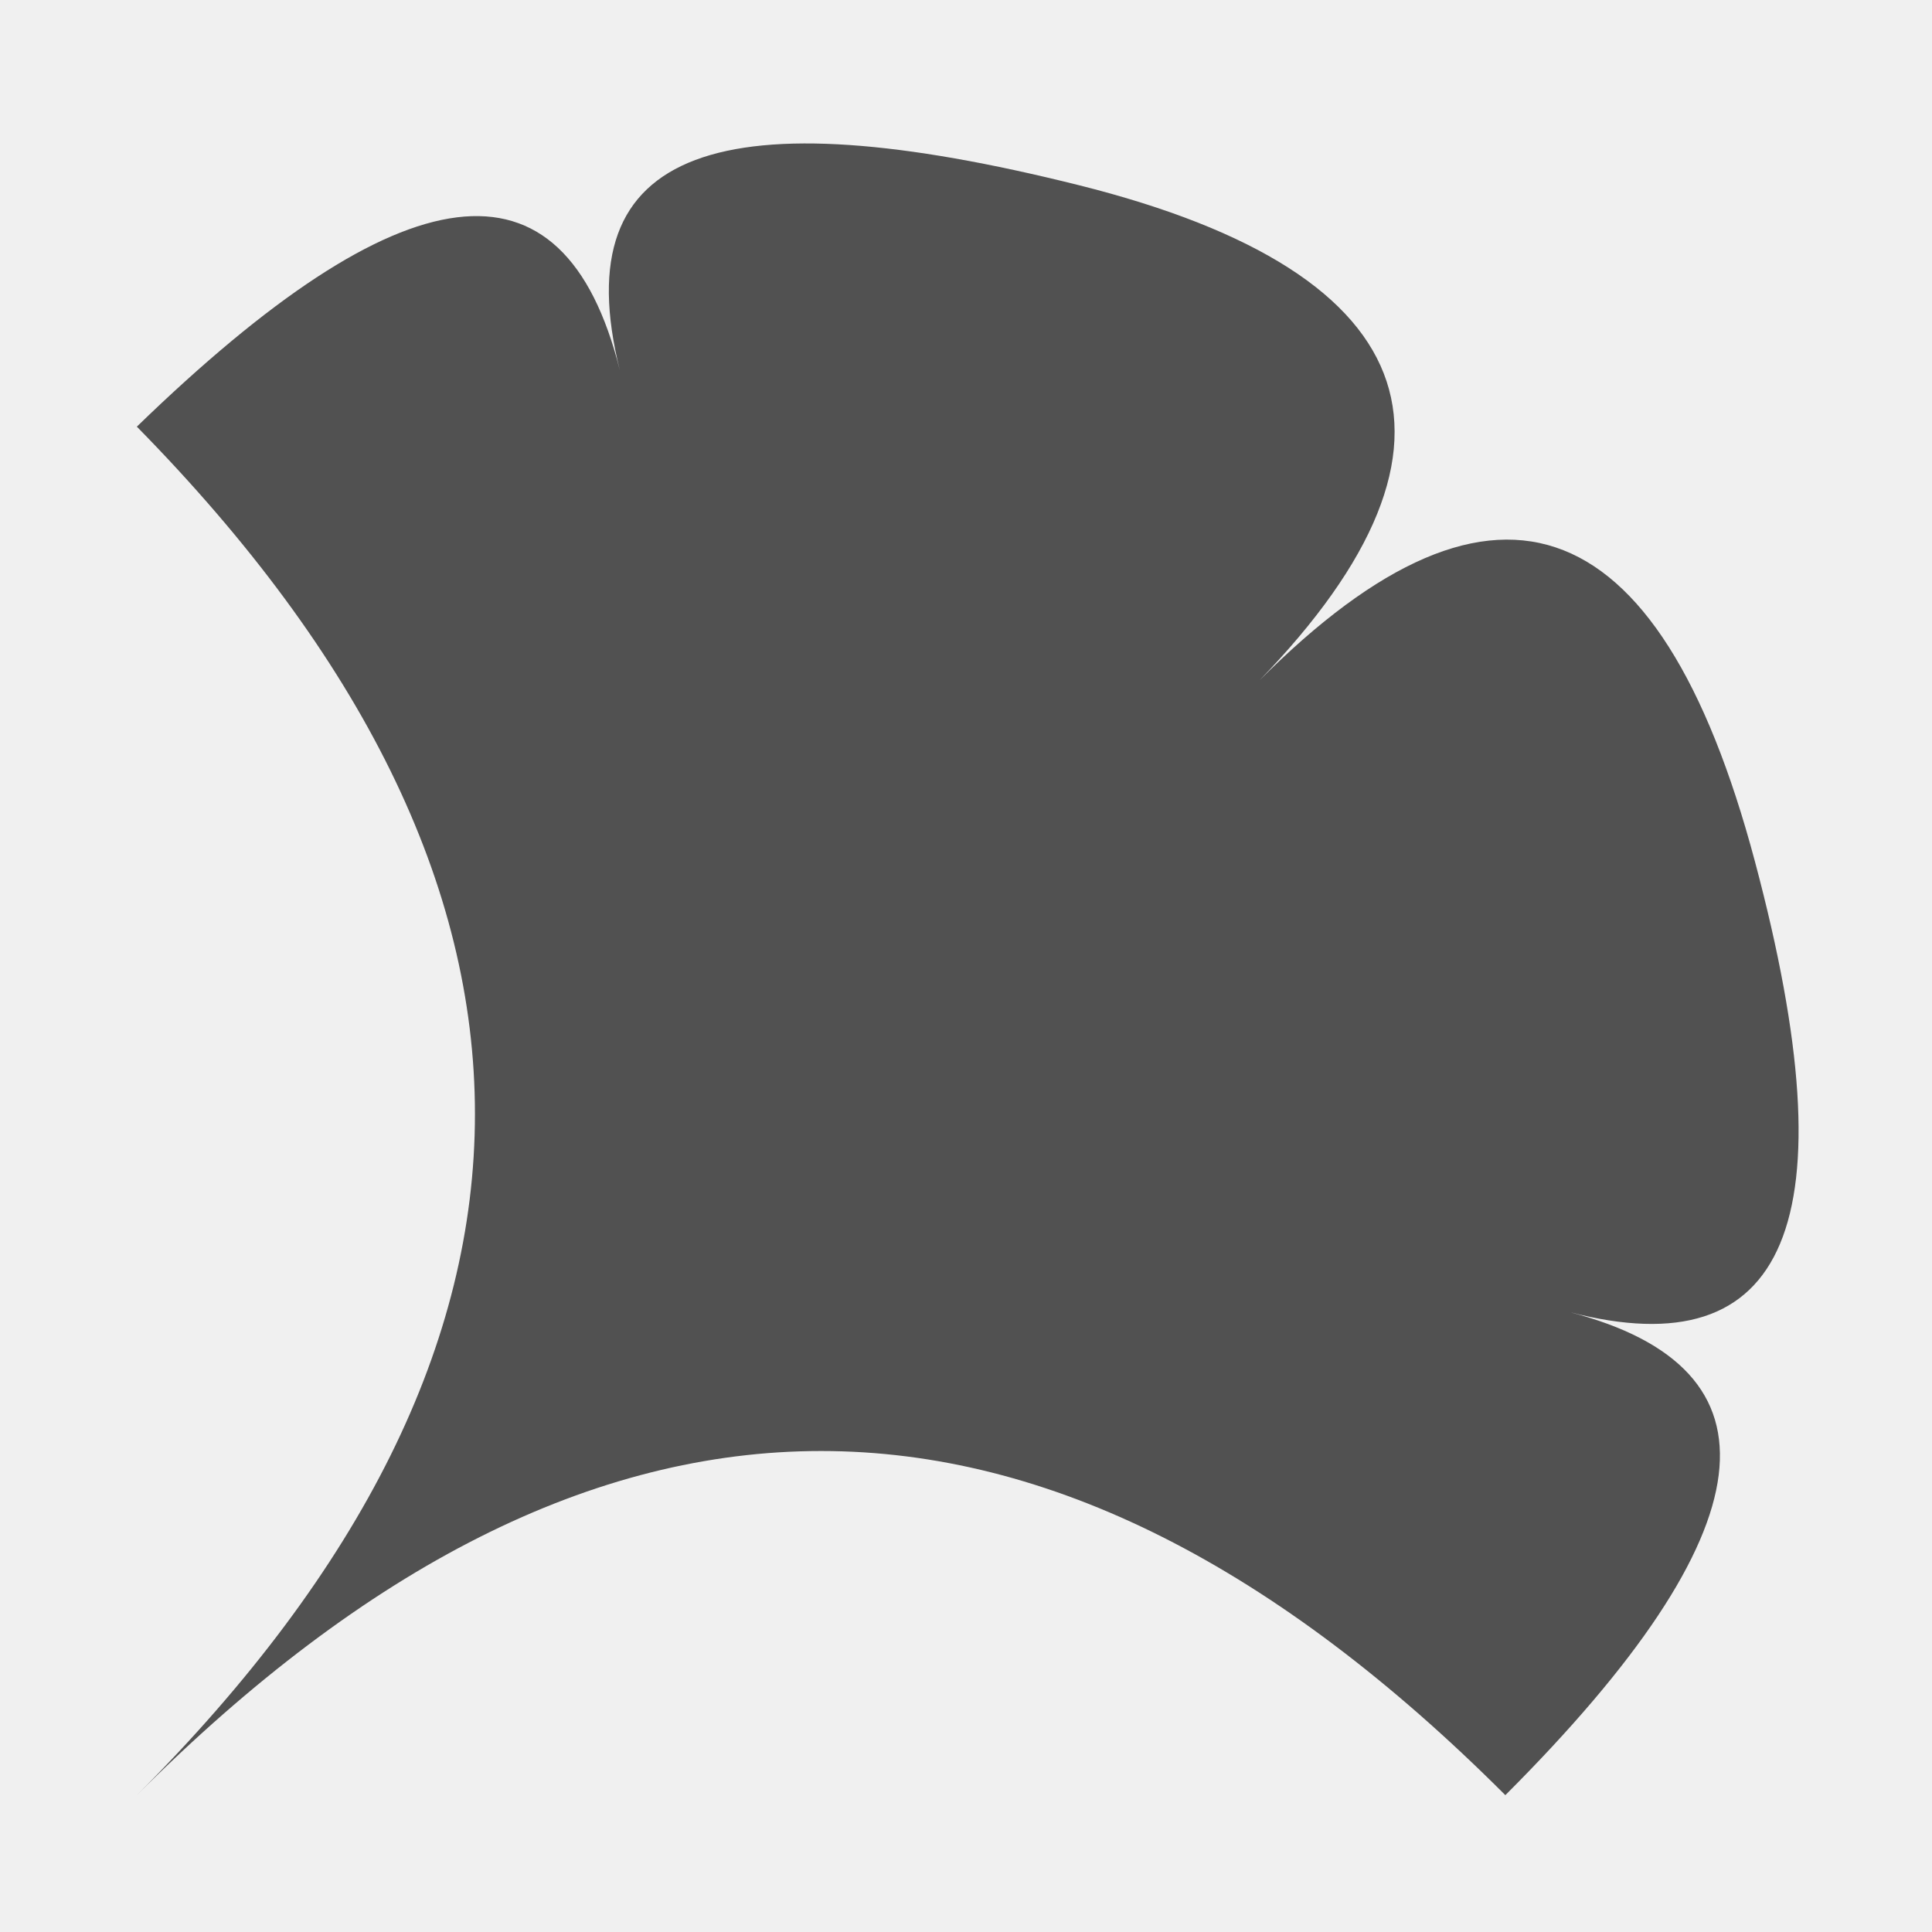
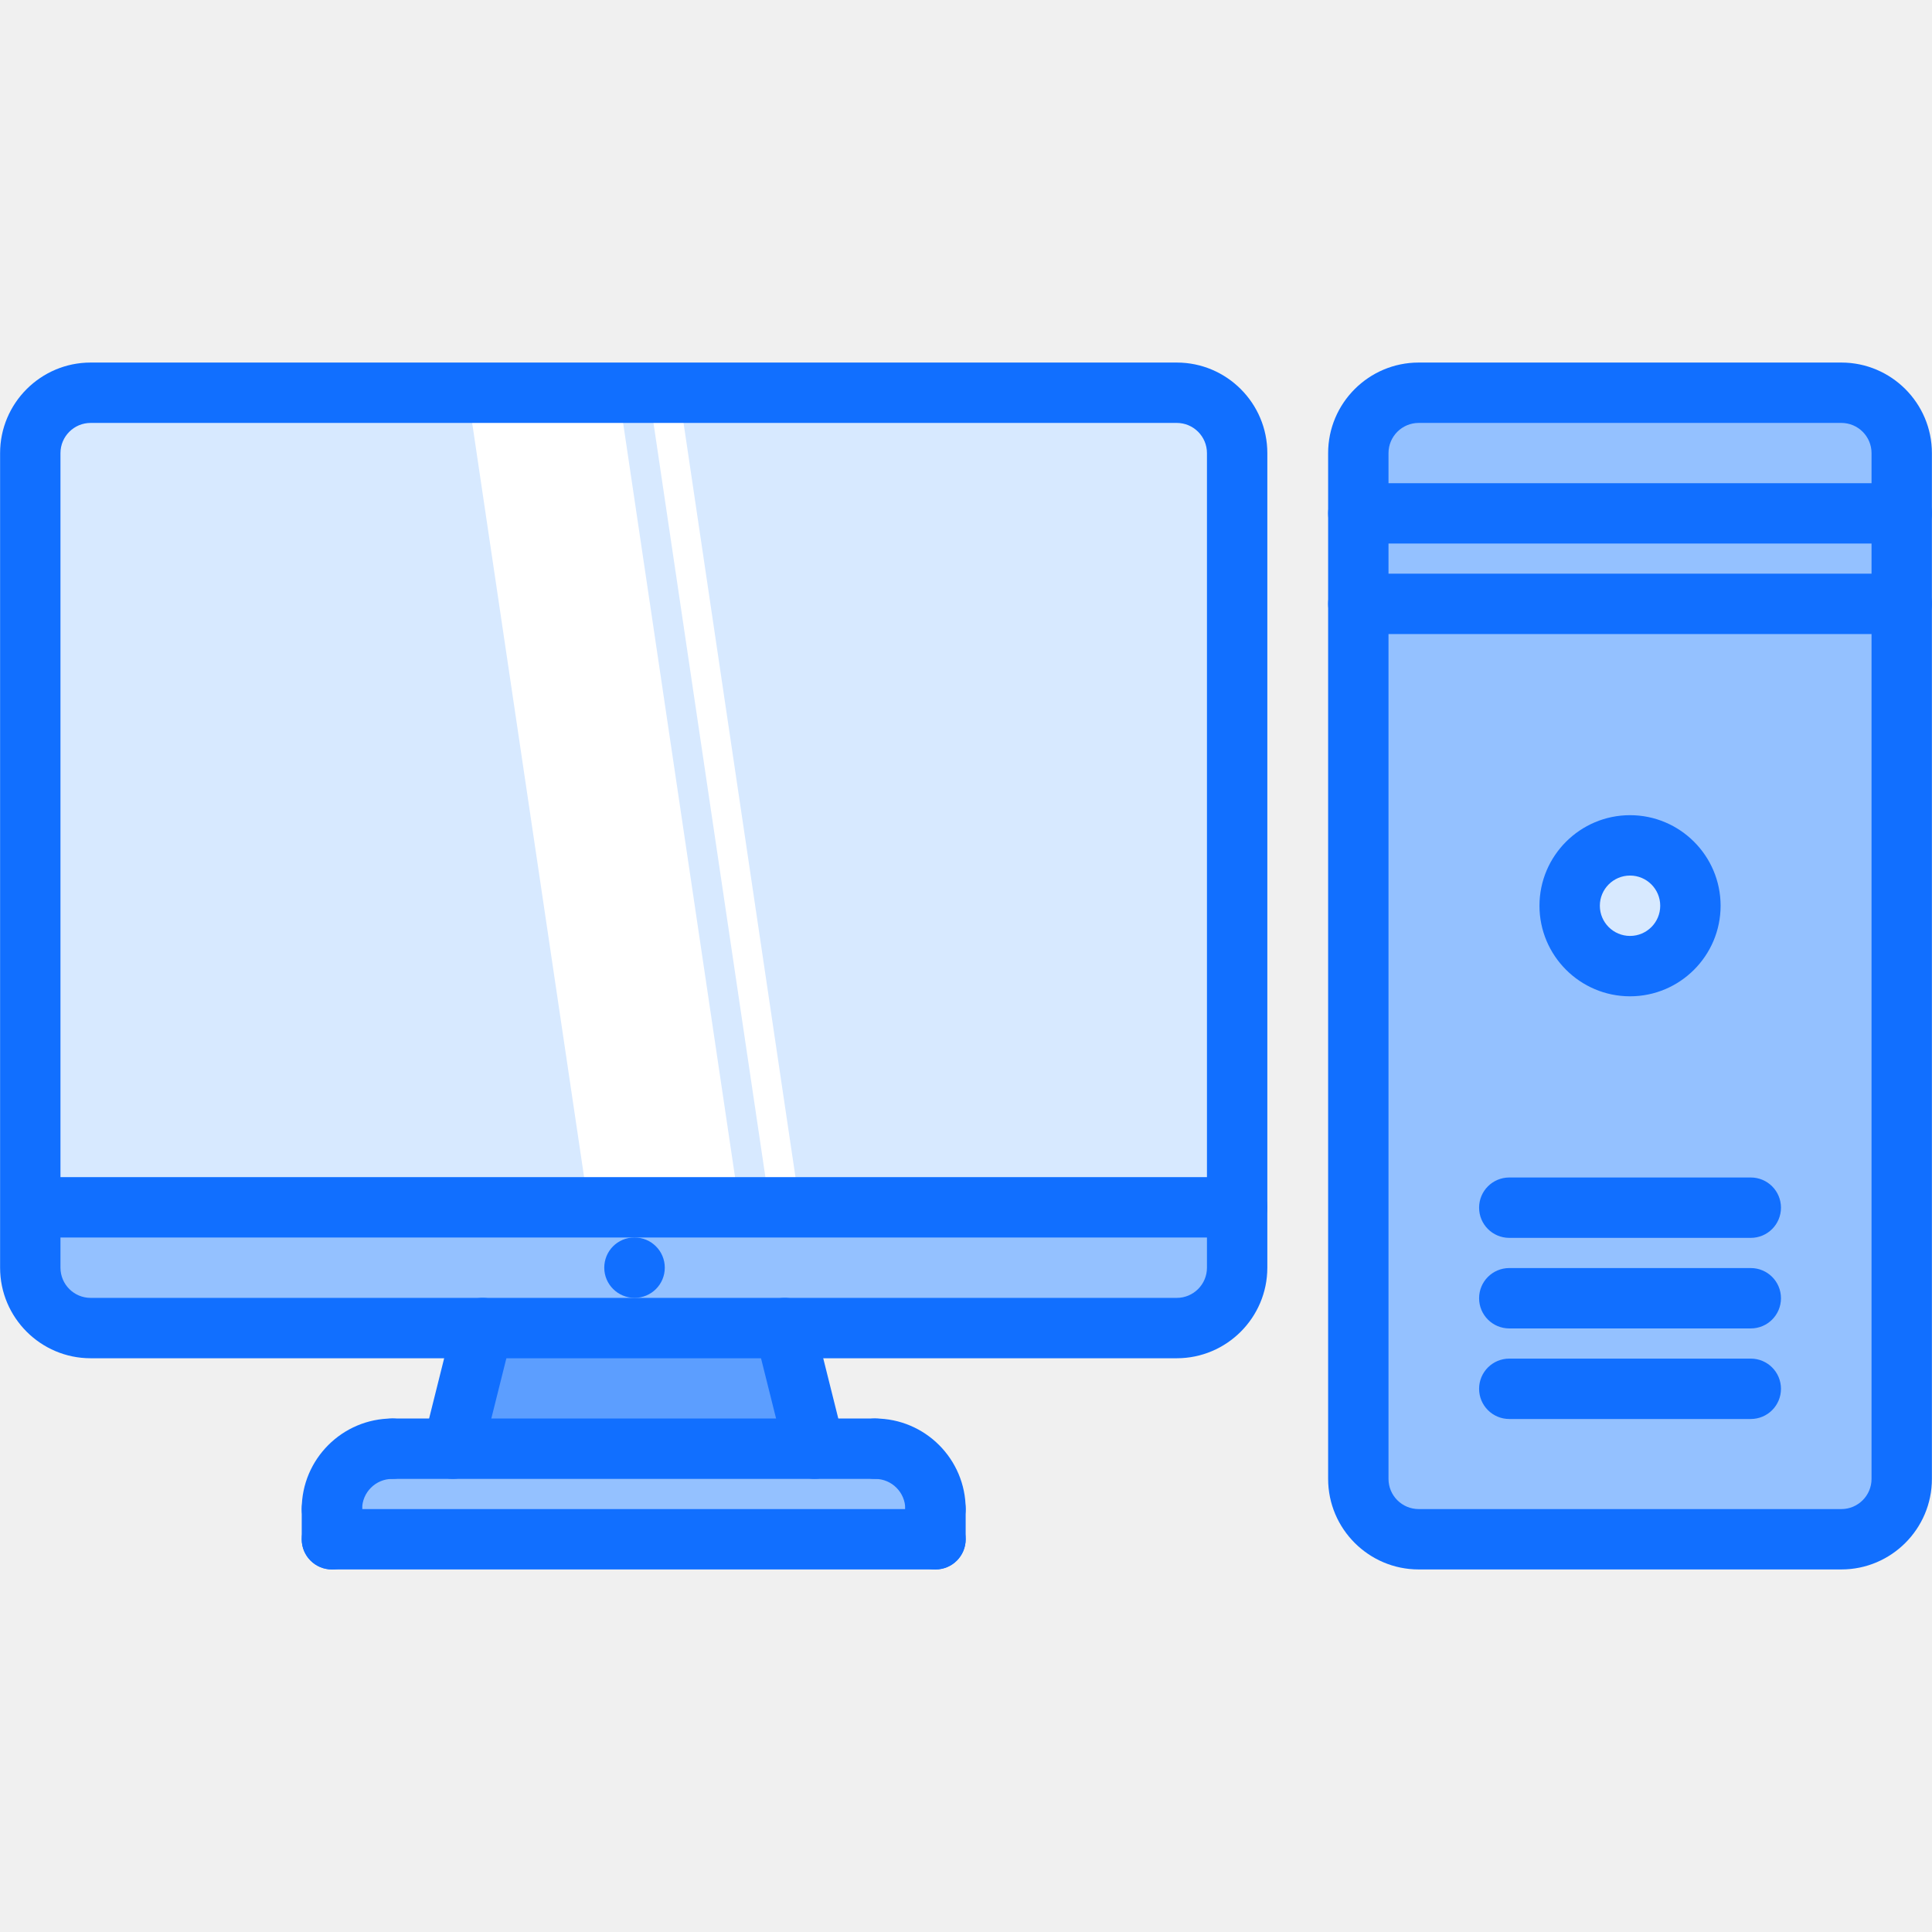
- <svg xmlns="http://www.w3.org/2000/svg" version="1.1" x="0px" y="0px" width="24px" height="24px" viewBox="0 0 24 24">
-   <style type="text/css">
- 	.st0{fill:#515151;}
- </style>
-   <path class="st0" d="M1.7,22.3c5.7-5.7,11.3-5.7,17,0c3.3-3.3,3.5-5.3,0.8-6c2.7,0.7,3.5-1.1,2.3-5.6s-3.3-5.2-6.3-2.1  c3-3,2.3-5.2-2.1-6.3S7,1.8,7.7,4.6C7,1.8,5,2.1,1.7,5.3C7.3,11,7.3,16.7,1.7,22.3" />
+ <svg xmlns="http://www.w3.org/2000/svg" id="icons" enable-background="new 0 0 64 64" height="512" viewBox="0 0 64 64" width="512">
+   <path d="m44.99 20v28.99c0 1.1.899 2 2 2h14.01c1.09 0 2-.9 2-2v-28.99z" fill="#94c1ff" />
+   <path d="m54 28c1.1 0 2 .9 2 2 0 1.11-.9 2-2 2-1.11 0-2-.89-2-2 0-1.1.89-2 2-2z" fill="#d7e9ff" />
+   <path d="m63 15.01v1.99h-18.01v-1.99c0-1.1.899-2 2-2h14.01c1.09 0 2 .9 2 2z" fill="#94c1ff" />
+   <path d="m44.99 17h18.01v3h-18.01z" fill="#94c1ff" />
+   <path d="m14.99 47.99h12 2c1.1 0 2 .89 2 2v1h-20v-1c0-1.11.899-2 2-2z" fill="#94c1ff" />
+   <path d="m25.99 43.99 1 4h-12l1-4z" fill="#5c9eff" />
+   <path d="m1.05 39.99h39.93v2c0 1.1-.9 2-2 2h-4.01-8.98-10-12.99c-1.1 0-2-.9-2-2v-2z" fill="#94c1ff" />
+   <path d="m40.98 15.01v24.98h-39.93-.05v-24.98c0-1.1.9-2 2-2h35.98c1.1 0 2 .9 2 2z" fill="#d7e9ff" />
+   <path d="m24.497 39.99h-5l-4.004-26.98h5z" fill="#fff" />
+   <path d="m26.499 39.99h-.996l-4.004-26.98h.996z" fill="#fff" />
+   <g fill="#116fff">
+     <path d="m21.022 42.994c-.553 0-1.005-.447-1.005-1s.442-1 .994-1h.011c.552 0 1 .447 1 1s-.448 1-1 1z" />
+     <path d="m40.981 40.994h-39.931c-.553 0-1-.447-1-1s.447-1 1-1h39.932c.553 0 1 .447 1 1s-.448 1-1.001 1z" />
+     <path d="m38.981 44.994h-35.978c-1.654 0-3-1.346-3-3v-26.984c0-1.654 1.346-3 3-3h35.979c1.654 0 3 1.346 3 3v26.984c-.001 1.654-1.346 3-3.001 3zm-35.978-30.984c-.552 0-1 .448-1 1v26.984c0 .552.448 1 1 1h35.979c.552 0 1-.448 1-1v-26.984c0-.552-.448-1-1-1z" />
+     <path d="m14.996 48.99c-.08 0-.162-.01-.243-.03-.536-.134-.862-.677-.728-1.212l.999-3.996c.134-.537.676-.865 1.212-.728.536.134.862.677.728 1.212l-.999 3.996c-.113.456-.521.758-.969.758z" />
+     <path d="m26.988 48.99c-.448 0-.855-.303-.969-.758l-.999-3.996c-.135-.535.191-1.078.728-1.212.535-.137 1.078.191 1.212.728l.999 3.996c.135.535-.191 1.078-.728 1.212-.081.02-.163.03-.243.03z" />
+     <path d="m10.995 50.99c-.553 0-1-.447-1-1 0-1.654 1.346-3 3-3 .553 0 1 .447 1 1s-.447 1-1 1c-.552 0-1 .448-1 1 0 .553-.447 1-1 1z" />
+     <path d="m30.989 50.99c-.553 0-1-.447-1-1 0-.552-.448-1-1-1-.553 0-1-.447-1-1s.447-1 1-1c1.654 0 3 1.346 3 3 0 .553-.447 1-1 1z" />
+     <path d="m28.989 48.99h-15.994c-.553 0-1-.447-1-1s.447-1 1-1h15.994c.553 0 1 .447 1 1s-.447 1-1 1z" />
+     <path d="m10.995 51.99c-.553 0-1-.447-1-1v-1c0-.553.447-1 1-1s1 .447 1 1v1c0 .553-.447 1-1 1z" />
+     <path d="m30.989 51.99h-19.994c-.553 0-1-.447-1-1s.447-1 1-1h19.994c.553 0 1 .447 1 1s-.447 1-1 1z" />
+     <path d="m30.989 51.99c-.553 0-1-.447-1-1v-1c0-.553.447-1 1-1s1 .447 1 1v1c0 .553-.447 1-1 1z" />
+     <path d="m60.997 51.99h-14.001c-1.654 0-3-1.346-3-3v-33.98c0-1.654 1.346-3 3-3h14.001c1.654 0 3 1.346 3 3v33.98c0 1.655-1.346 3-3 3zm-14.001-37.98c-.552 0-1 .448-1 1v33.98c0 .552.448 1 1 1h14.001c.552 0 1-.448 1-1v-33.98c0-.552-.448-1-1-1z" />
+     <path d="m62.997 18.006h-18.001c-.553 0-1-.447-1-1s.447-1 1-1h18.001c.553 0 1 .447 1 1s-.447 1-1 1z" />
+     <path d="m62.997 21.004h-18.001c-.553 0-1-.447-1-1s.447-1 1-1h18.001c.553 0 1 .447 1 1s-.447 1-1 1z" />
+     <path d="m53.997 33.004c-1.654 0-3-1.346-3-3s1.346-3 3-3 3 1.346 3 3-1.346 3-3 3zm0-4c-.552 0-1 .448-1 1s.448 1 1 1 1-.448 1-1-.448-1-1-1z" />
+     <path d="m57.997 41.006h-8c-.553 0-1-.447-1-1s.447-1 1-1h8c.553 0 1 .447 1 1s-.447 1-1 1z" />
+     <path d="m57.997 44.006h-8c-.553 0-1-.447-1-1s.447-1 1-1h8c.553 0 1 .447 1 1s-.447 1-1 1z" />
+     <path d="m57.997 47.006h-8c-.553 0-1-.447-1-1s.447-1 1-1h8c.553 0 1 .447 1 1s-.447 1-1 1z" />
+   </g>
</svg>
